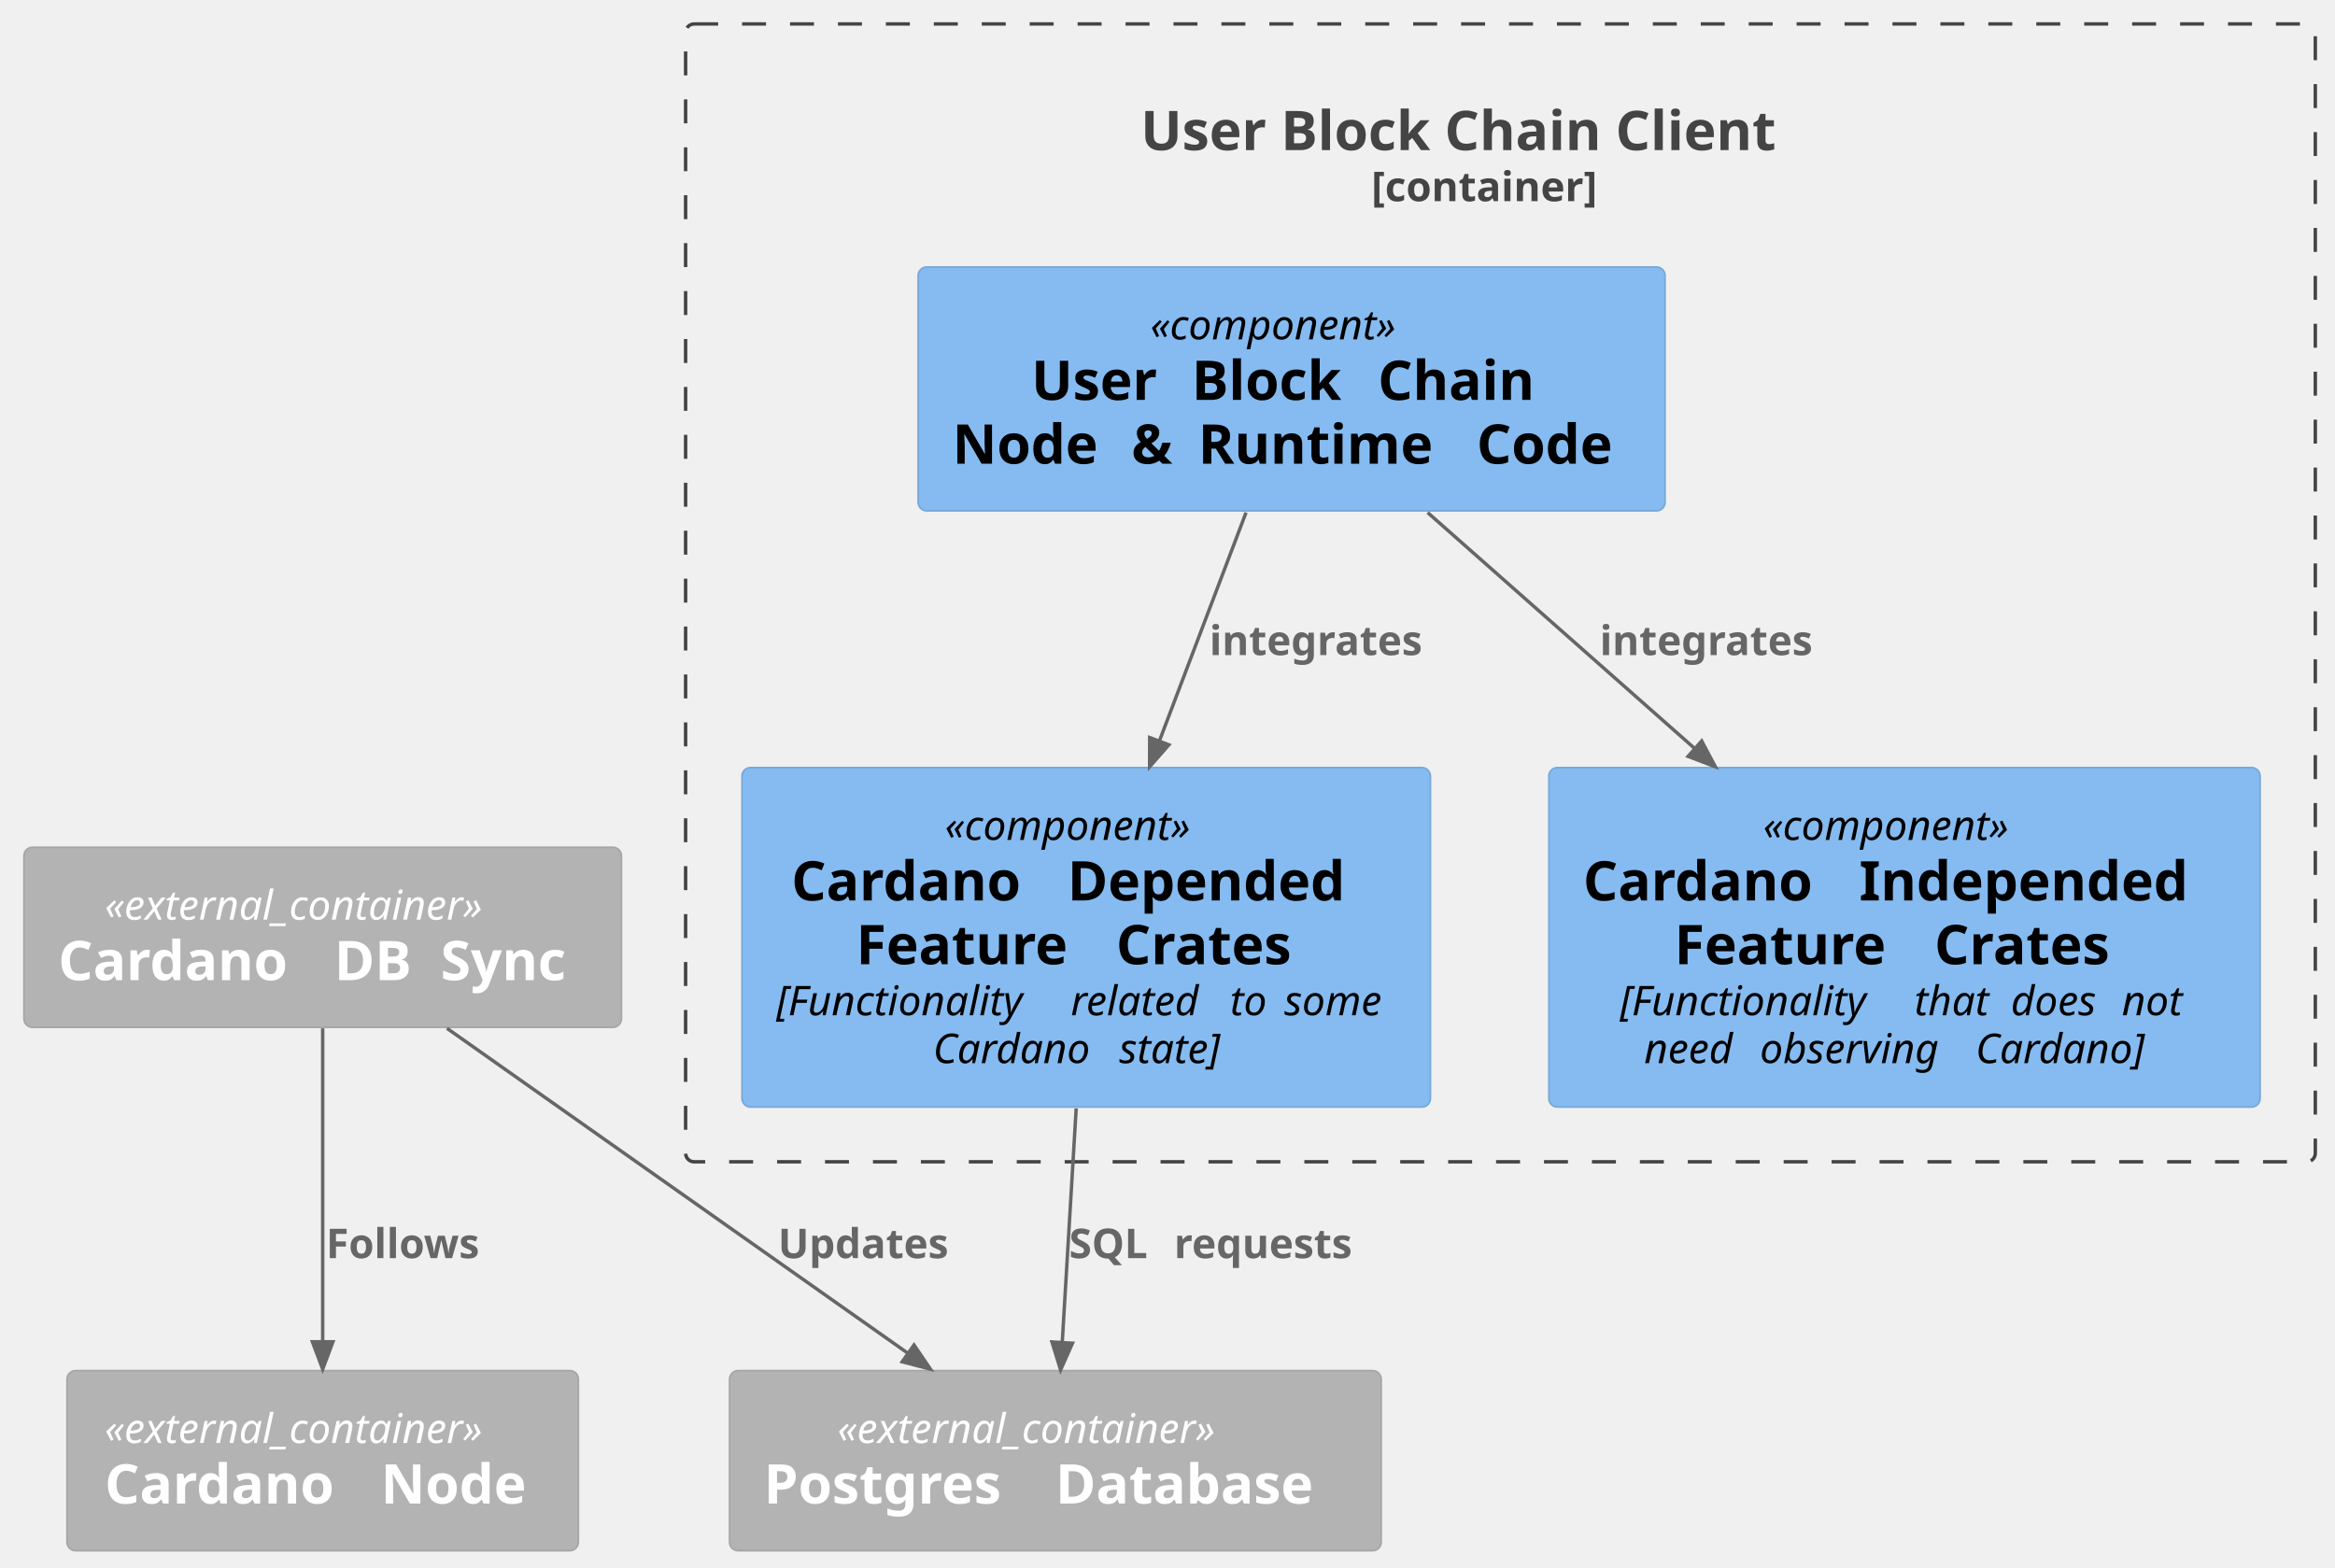
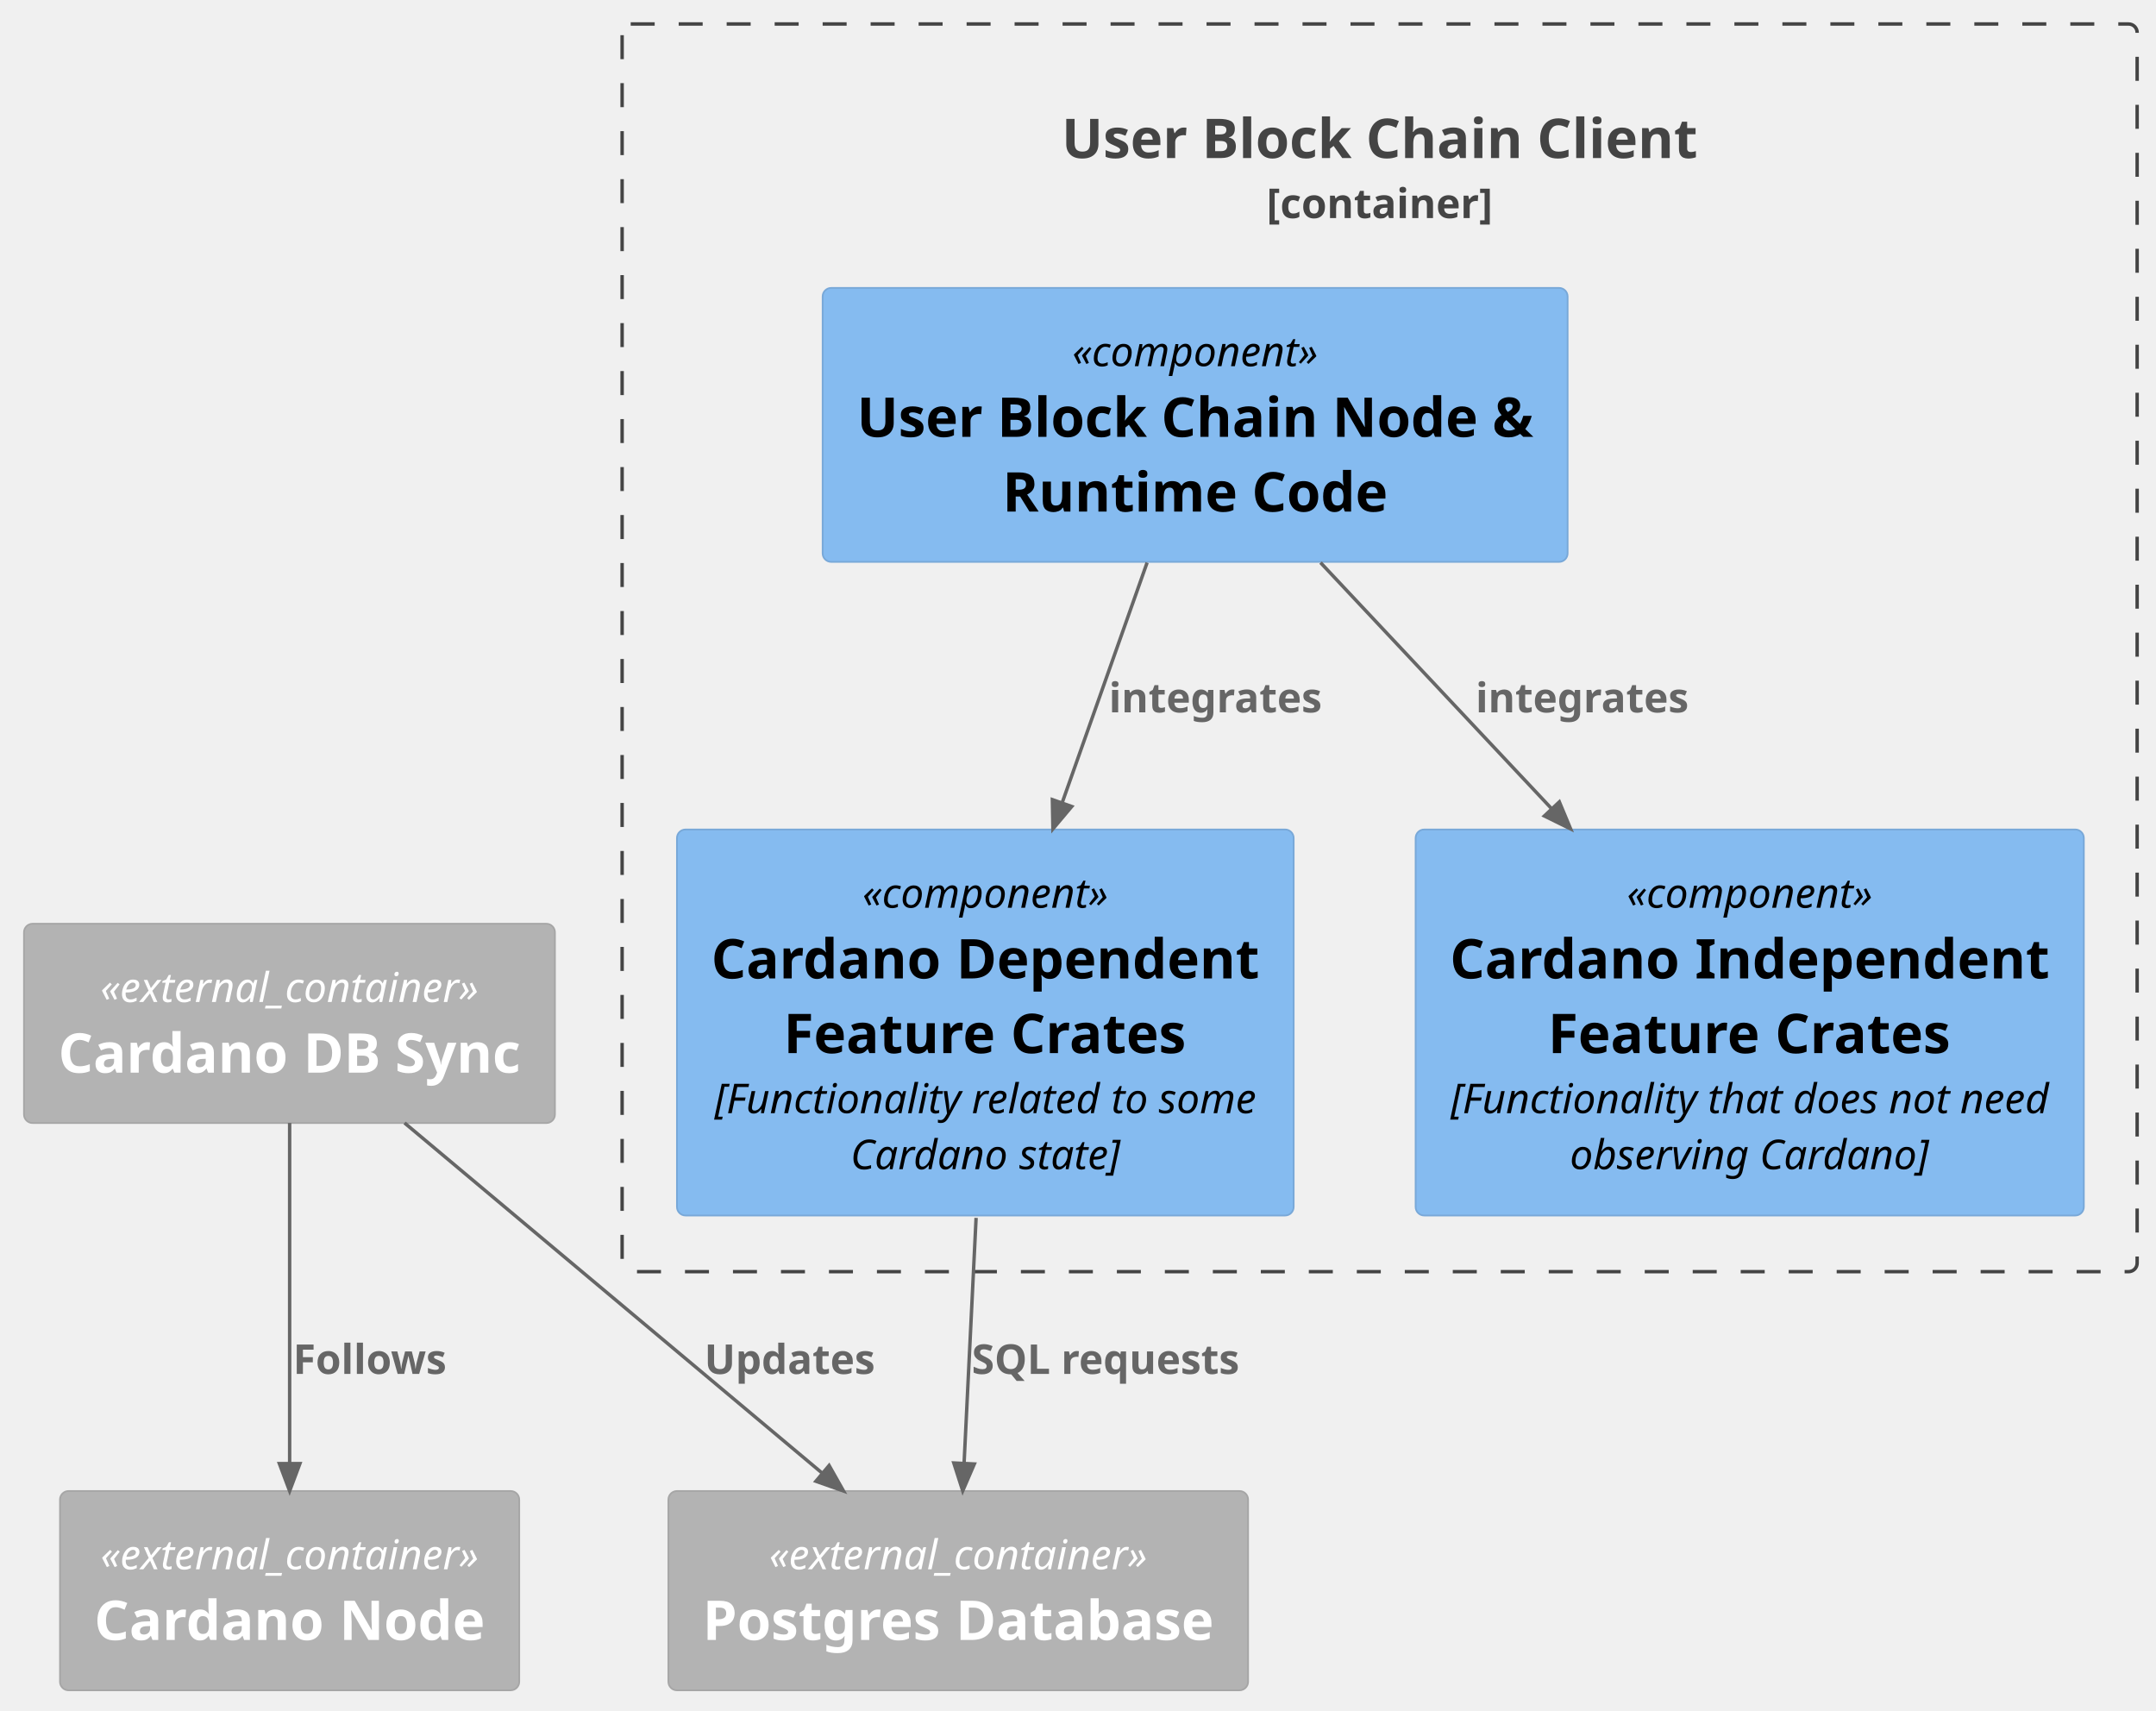
- <svg xmlns="http://www.w3.org/2000/svg" contentStyleType="text/css" data-diagram-type="DESCRIPTION" height="458px" preserveAspectRatio="none" style="width:682px;height:458px;background:#FFFFFF;" version="1.1" viewBox="0 0 682 458" width="682px" zoomAndPan="magnify">
+ <svg xmlns="http://www.w3.org/2000/svg" contentStyleType="text/css" data-diagram-type="DESCRIPTION" height="499px" preserveAspectRatio="none" style="width:629px;height:499px;background:#FFFFFF;" version="1.1" viewBox="0 0 629 499" width="629px" zoomAndPan="magnify">
  <defs />
  <g>
    <g class="cluster" data-entity="user_blockchain" data-source-line="1575" data-uid="ent0002" id="cluster_user_blockchain">
-       <rect fill="none" height="332.38" rx="2.5" ry="2.5" style="stroke:#444444;stroke-width:1;stroke-dasharray:7.0,7.0;" width="476" x="200.25" y="7" />
-       <text fill="#444444" font-family="sans-serif" font-size="16" font-weight="bold" lengthAdjust="spacing" textLength="210.172" x="333.164" y="43.852">User Block Chain Client</text>
-       <text fill="#444444" font-family="sans-serif" font-size="12" font-weight="bold" lengthAdjust="spacing" textLength="75.416" x="400.542" y="58.764">[container]</text>
+       <rect fill="none" height="364" rx="2.5" ry="2.5" style="stroke:#444444;stroke-width:1;stroke-dasharray:7.0,7.0;" width="442" x="181.5" y="7" />
+       <text fill="#444444" font-family="sans-serif" font-size="16" font-weight="bold" lengthAdjust="spacing" textLength="185.552" x="309.724" y="46.104">User Block Chain Client</text>
+       <text fill="#444444" font-family="sans-serif" font-size="12" font-weight="bold" lengthAdjust="spacing" textLength="65.965" x="369.518" y="63.62">[container]</text>
    </g>
    <g class="entity" data-entity="user_node_and_runtime" data-source-line="68" data-uid="ent0003" id="entity_user_node_and_runtime">
-       <rect fill="#85BBF0" height="71.219" rx="2.5" ry="2.5" style="stroke:#78A8D8;stroke-width:0.5;" width="218.148" x="268.18" y="78" />
-       <text fill="#000000" font-family="sans-serif" font-size="12" font-style="italic" lengthAdjust="spacing" textLength="82.57" x="335.969" y="99.139">«component»</text>
-       <text fill="#000000" font-family="sans-serif" font-size="16" font-weight="bold" lengthAdjust="spacing" textLength="41.258" x="301.254" y="116.82">User</text>
-       <text fill="#000000" font-family="sans-serif" font-size="16" font-weight="bold" lengthAdjust="spacing" textLength="5.57" x="342.512" y="116.82"> </text>
-       <text fill="#000000" font-family="sans-serif" font-size="16" font-weight="bold" lengthAdjust="spacing" textLength="48.797" x="348.082" y="116.82">Block</text>
-       <text fill="#000000" font-family="sans-serif" font-size="16" font-weight="bold" lengthAdjust="spacing" textLength="5.57" x="396.879" y="116.82"> </text>
-       <text fill="#000000" font-family="sans-serif" font-size="16" font-weight="bold" lengthAdjust="spacing" textLength="50.805" x="402.45" y="116.82">Chain</text>
-       <text fill="#000000" font-family="sans-serif" font-size="16" font-weight="bold" lengthAdjust="spacing" textLength="46.688" x="278.18" y="135.445">Node</text>
-       <text fill="#000000" font-family="sans-serif" font-size="16" font-weight="bold" lengthAdjust="spacing" textLength="5.57" x="324.868" y="135.445"> </text>
-       <text fill="#000000" font-family="sans-serif" font-size="16" font-weight="bold" lengthAdjust="spacing" textLength="13.953" x="330.438" y="135.445">&amp;</text>
-       <text fill="#000000" font-family="sans-serif" font-size="16" font-weight="bold" lengthAdjust="spacing" textLength="5.57" x="344.391" y="135.445"> </text>
-       <text fill="#000000" font-family="sans-serif" font-size="16" font-weight="bold" lengthAdjust="spacing" textLength="75.758" x="349.961" y="135.445">Runtime</text>
-       <text fill="#000000" font-family="sans-serif" font-size="16" font-weight="bold" lengthAdjust="spacing" textLength="5.57" x="425.719" y="135.445"> </text>
-       <text fill="#000000" font-family="sans-serif" font-size="16" font-weight="bold" lengthAdjust="spacing" textLength="45.039" x="431.289" y="135.445">Code</text>
+       <rect fill="#85BBF0" height="79.928" rx="2.5" ry="2.5" style="stroke:#78A8D8;stroke-width:0.5;" width="217.344" x="240" y="84" />
+       <text fill="#000000" font-family="sans-serif" font-size="12" font-style="italic" lengthAdjust="spacing" textLength="71.713" x="312.816" y="106.828">«component»</text>
+       <text fill="#000000" font-family="sans-serif" font-size="16" font-weight="bold" lengthAdjust="spacing" textLength="36.768" x="250" y="127.448">User</text>
+       <text fill="#000000" font-family="sans-serif" font-size="16" font-weight="bold" lengthAdjust="spacing" textLength="4.16" x="286.768" y="127.448"> </text>
+       <text fill="#000000" font-family="sans-serif" font-size="16" font-weight="bold" lengthAdjust="spacing" textLength="43.68" x="290.928" y="127.448">Block</text>
+       <text fill="#000000" font-family="sans-serif" font-size="16" font-weight="bold" lengthAdjust="spacing" textLength="4.16" x="334.608" y="127.448"> </text>
+       <text fill="#000000" font-family="sans-serif" font-size="16" font-weight="bold" lengthAdjust="spacing" textLength="45.76" x="338.768" y="127.448">Chain</text>
+       <text fill="#000000" font-family="sans-serif" font-size="16" font-weight="bold" lengthAdjust="spacing" textLength="4.16" x="384.528" y="127.448"> </text>
+       <text fill="#000000" font-family="sans-serif" font-size="16" font-weight="bold" lengthAdjust="spacing" textLength="42.496" x="388.688" y="127.448">Node</text>
+       <text fill="#000000" font-family="sans-serif" font-size="16" font-weight="bold" lengthAdjust="spacing" textLength="4.16" x="431.184" y="127.448"> </text>
+       <text fill="#000000" font-family="sans-serif" font-size="16" font-weight="bold" lengthAdjust="spacing" textLength="12" x="435.344" y="127.448">&amp;</text>
+       <text fill="#000000" font-family="sans-serif" font-size="16" font-weight="bold" lengthAdjust="spacing" textLength="68.576" x="292.464" y="149.24">Runtime</text>
+       <text fill="#000000" font-family="sans-serif" font-size="16" font-weight="bold" lengthAdjust="spacing" textLength="4.16" x="361.04" y="149.24"> </text>
+       <text fill="#000000" font-family="sans-serif" font-size="16" font-weight="bold" lengthAdjust="spacing" textLength="39.68" x="365.2" y="149.24">Code</text>
    </g>
    <g class="entity" data-entity="cardano_dependent_feature" data-source-line="68" data-uid="ent0004" id="entity_cardano_dependent_feature">
-       <rect fill="#85BBF0" height="99.156" rx="2.5" ry="2.5" style="stroke:#78A8D8;stroke-width:0.5;" width="201.072" x="216.72" y="224.22" />
-       <text fill="#000000" font-family="sans-serif" font-size="12" font-style="italic" lengthAdjust="spacing" textLength="82.57" x="275.971" y="245.359">«component»</text>
-       <text fill="#000000" font-family="sans-serif" font-size="16" font-weight="bold" lengthAdjust="spacing" textLength="75.062" x="231.147" y="263.04">Cardano</text>
-       <text fill="#000000" font-family="sans-serif" font-size="16" font-weight="bold" lengthAdjust="spacing" textLength="5.57" x="306.209" y="263.04"> </text>
-       <text fill="#000000" font-family="sans-serif" font-size="16" font-weight="bold" lengthAdjust="spacing" textLength="91.586" x="311.78" y="263.04">Depended</text>
-       <text fill="#000000" font-family="sans-serif" font-size="16" font-weight="bold" lengthAdjust="spacing" textLength="70.359" x="250.065" y="281.665">Feature</text>
-       <text fill="#000000" font-family="sans-serif" font-size="16" font-weight="bold" lengthAdjust="spacing" textLength="5.57" x="320.424" y="281.665"> </text>
-       <text fill="#000000" font-family="sans-serif" font-size="16" font-weight="bold" lengthAdjust="spacing" textLength="58.453" x="325.994" y="281.665">Crates</text>
-       <text fill="#000000" font-family="sans-serif" font-size="12" font-style="italic" lengthAdjust="spacing" textLength="82.207" x="226.72" y="296.577">[Functionality</text>
-       <text fill="#000000" font-family="sans-serif" font-size="12" font-style="italic" lengthAdjust="spacing" textLength="3.814" x="308.927" y="296.577"> </text>
-       <text fill="#000000" font-family="sans-serif" font-size="12" font-style="italic" lengthAdjust="spacing" textLength="42.709" x="312.741" y="296.577">related</text>
-       <text fill="#000000" font-family="sans-serif" font-size="12" font-style="italic" lengthAdjust="spacing" textLength="3.814" x="355.45" y="296.577"> </text>
-       <text fill="#000000" font-family="sans-serif" font-size="12" font-style="italic" lengthAdjust="spacing" textLength="12.047" x="359.265" y="296.577">to</text>
-       <text fill="#000000" font-family="sans-serif" font-size="12" font-style="italic" lengthAdjust="spacing" textLength="3.814" x="371.312" y="296.577"> </text>
-       <text fill="#000000" font-family="sans-serif" font-size="12" font-style="italic" lengthAdjust="spacing" textLength="32.666" x="375.126" y="296.577">some</text>
-       <text fill="#000000" font-family="sans-serif" font-size="12" font-style="italic" lengthAdjust="spacing" textLength="50.584" x="272.517" y="310.546">Cardano</text>
-       <text fill="#000000" font-family="sans-serif" font-size="12" font-style="italic" lengthAdjust="spacing" textLength="3.814" x="323.101" y="310.546"> </text>
-       <text fill="#000000" font-family="sans-serif" font-size="12" font-style="italic" lengthAdjust="spacing" textLength="35.08" x="326.915" y="310.546">state]</text>
+       <rect fill="#85BBF0" height="112.616" rx="2.5" ry="2.5" style="stroke:#78A8D8;stroke-width:0.5;" width="179.92" x="197.5" y="242" />
+       <text fill="#000000" font-family="sans-serif" font-size="12" font-style="italic" lengthAdjust="spacing" textLength="71.713" x="251.604" y="264.828">«component»</text>
+       <text fill="#000000" font-family="sans-serif" font-size="16" font-weight="bold" lengthAdjust="spacing" textLength="67.328" x="207.5" y="285.448">Cardano</text>
+       <text fill="#000000" font-family="sans-serif" font-size="16" font-weight="bold" lengthAdjust="spacing" textLength="4.16" x="274.828" y="285.448"> </text>
+       <text fill="#000000" font-family="sans-serif" font-size="16" font-weight="bold" lengthAdjust="spacing" textLength="88.432" x="278.988" y="285.448">Dependent</text>
+       <text fill="#000000" font-family="sans-serif" font-size="16" font-weight="bold" lengthAdjust="spacing" textLength="62.08" x="228.604" y="307.24">Feature</text>
+       <text fill="#000000" font-family="sans-serif" font-size="16" font-weight="bold" lengthAdjust="spacing" textLength="4.16" x="290.684" y="307.24"> </text>
+       <text fill="#000000" font-family="sans-serif" font-size="16" font-weight="bold" lengthAdjust="spacing" textLength="51.472" x="294.844" y="307.24">Crates</text>
+       <text fill="#000000" font-family="sans-serif" font-size="12" font-style="italic" lengthAdjust="spacing" textLength="71.916" x="208.44" y="324.756">[Functionality</text>
+       <text fill="#000000" font-family="sans-serif" font-size="12" font-style="italic" lengthAdjust="spacing" textLength="3.12" x="280.356" y="324.756"> </text>
+       <text fill="#000000" font-family="sans-serif" font-size="12" font-style="italic" lengthAdjust="spacing" textLength="37.596" x="283.476" y="324.756">related</text>
+       <text fill="#000000" font-family="sans-serif" font-size="12" font-style="italic" lengthAdjust="spacing" textLength="3.12" x="321.072" y="324.756"> </text>
+       <text fill="#000000" font-family="sans-serif" font-size="12" font-style="italic" lengthAdjust="spacing" textLength="10.74" x="324.192" y="324.756">to</text>
+       <text fill="#000000" font-family="sans-serif" font-size="12" font-style="italic" lengthAdjust="spacing" textLength="3.12" x="334.933" y="324.756"> </text>
+       <text fill="#000000" font-family="sans-serif" font-size="12" font-style="italic" lengthAdjust="spacing" textLength="28.428" x="338.053" y="324.756">some</text>
+       <text fill="#000000" font-family="sans-serif" font-size="12" font-style="italic" lengthAdjust="spacing" textLength="46.104" x="248.13" y="341.1">Cardano</text>
+       <text fill="#000000" font-family="sans-serif" font-size="12" font-style="italic" lengthAdjust="spacing" textLength="3.12" x="294.234" y="341.1"> </text>
+       <text fill="#000000" font-family="sans-serif" font-size="12" font-style="italic" lengthAdjust="spacing" textLength="29.436" x="297.354" y="341.1">state]</text>
    </g>
    <g class="entity" data-entity="cardano_independent_feature" data-source-line="68" data-uid="ent0005" id="entity_cardano_independent_feature">
-       <rect fill="#85BBF0" height="99.156" rx="2.5" ry="2.5" style="stroke:#78A8D8;stroke-width:0.5;" width="207.734" x="452.39" y="224.22" />
-       <text fill="#000000" font-family="sans-serif" font-size="12" font-style="italic" lengthAdjust="spacing" textLength="82.57" x="514.972" y="245.359">«component»</text>
-       <text fill="#000000" font-family="sans-serif" font-size="16" font-weight="bold" lengthAdjust="spacing" textLength="75.062" x="462.39" y="263.04">Cardano</text>
-       <text fill="#000000" font-family="sans-serif" font-size="16" font-weight="bold" lengthAdjust="spacing" textLength="5.57" x="537.452" y="263.04"> </text>
-       <text fill="#000000" font-family="sans-serif" font-size="16" font-weight="bold" lengthAdjust="spacing" textLength="107.102" x="543.023" y="263.04">Independed</text>
-       <text fill="#000000" font-family="sans-serif" font-size="16" font-weight="bold" lengthAdjust="spacing" textLength="70.359" x="489.066" y="281.665">Feature</text>
-       <text fill="#000000" font-family="sans-serif" font-size="16" font-weight="bold" lengthAdjust="spacing" textLength="5.57" x="559.425" y="281.665"> </text>
-       <text fill="#000000" font-family="sans-serif" font-size="16" font-weight="bold" lengthAdjust="spacing" textLength="58.453" x="564.995" y="281.665">Crates</text>
-       <text fill="#000000" font-family="sans-serif" font-size="12" font-style="italic" lengthAdjust="spacing" textLength="82.207" x="473.124" y="296.577">[Functionality</text>
-       <text fill="#000000" font-family="sans-serif" font-size="12" font-style="italic" lengthAdjust="spacing" textLength="3.814" x="555.331" y="296.577"> </text>
-       <text fill="#000000" font-family="sans-serif" font-size="12" font-style="italic" lengthAdjust="spacing" textLength="24.369" x="559.146" y="296.577">that</text>
-       <text fill="#000000" font-family="sans-serif" font-size="12" font-style="italic" lengthAdjust="spacing" textLength="3.814" x="583.515" y="296.577"> </text>
-       <text fill="#000000" font-family="sans-serif" font-size="12" font-style="italic" lengthAdjust="spacing" textLength="28.594" x="587.33" y="296.577">does</text>
-       <text fill="#000000" font-family="sans-serif" font-size="12" font-style="italic" lengthAdjust="spacing" textLength="3.814" x="615.923" y="296.577"> </text>
-       <text fill="#000000" font-family="sans-serif" font-size="12" font-style="italic" lengthAdjust="spacing" textLength="19.652" x="619.738" y="296.577">not</text>
-       <text fill="#000000" font-family="sans-serif" font-size="12" font-style="italic" lengthAdjust="spacing" textLength="29.988" x="480.223" y="310.546">need</text>
-       <text fill="#000000" font-family="sans-serif" font-size="12" font-style="italic" lengthAdjust="spacing" textLength="3.814" x="510.211" y="310.546"> </text>
-       <text fill="#000000" font-family="sans-serif" font-size="12" font-style="italic" lengthAdjust="spacing" textLength="59.185" x="514.026" y="310.546">observing</text>
-       <text fill="#000000" font-family="sans-serif" font-size="12" font-style="italic" lengthAdjust="spacing" textLength="3.814" x="573.211" y="310.546"> </text>
-       <text fill="#000000" font-family="sans-serif" font-size="12" font-style="italic" lengthAdjust="spacing" textLength="55.266" x="577.026" y="310.546">Cardano]</text>
+       <rect fill="#85BBF0" height="112.616" rx="2.5" ry="2.5" style="stroke:#78A8D8;stroke-width:0.5;" width="194.944" x="413" y="242" />
+       <text fill="#000000" font-family="sans-serif" font-size="12" font-style="italic" lengthAdjust="spacing" textLength="71.713" x="474.616" y="264.828">«component»</text>
+       <text fill="#000000" font-family="sans-serif" font-size="16" font-weight="bold" lengthAdjust="spacing" textLength="67.328" x="423" y="285.448">Cardano</text>
+       <text fill="#000000" font-family="sans-serif" font-size="16" font-weight="bold" lengthAdjust="spacing" textLength="4.16" x="490.328" y="285.448"> </text>
+       <text fill="#000000" font-family="sans-serif" font-size="16" font-weight="bold" lengthAdjust="spacing" textLength="103.456" x="494.488" y="285.448">Independent</text>
+       <text fill="#000000" font-family="sans-serif" font-size="16" font-weight="bold" lengthAdjust="spacing" textLength="62.08" x="451.616" y="307.24">Feature</text>
+       <text fill="#000000" font-family="sans-serif" font-size="16" font-weight="bold" lengthAdjust="spacing" textLength="4.16" x="513.696" y="307.24"> </text>
+       <text fill="#000000" font-family="sans-serif" font-size="16" font-weight="bold" lengthAdjust="spacing" textLength="51.472" x="517.856" y="307.24">Crates</text>
+       <text fill="#000000" font-family="sans-serif" font-size="12" font-style="italic" lengthAdjust="spacing" textLength="71.916" x="423.19" y="324.756">[Functionality</text>
+       <text fill="#000000" font-family="sans-serif" font-size="12" font-style="italic" lengthAdjust="spacing" textLength="3.12" x="495.106" y="324.756"> </text>
+       <text fill="#000000" font-family="sans-serif" font-size="12" font-style="italic" lengthAdjust="spacing" textLength="21.732" x="498.226" y="324.756">that</text>
+       <text fill="#000000" font-family="sans-serif" font-size="12" font-style="italic" lengthAdjust="spacing" textLength="3.12" x="519.958" y="324.756"> </text>
+       <text fill="#000000" font-family="sans-serif" font-size="12" font-style="italic" lengthAdjust="spacing" textLength="24.876" x="523.078" y="324.756">does</text>
+       <text fill="#000000" font-family="sans-serif" font-size="12" font-style="italic" lengthAdjust="spacing" textLength="3.12" x="547.954" y="324.756"> </text>
+       <text fill="#000000" font-family="sans-serif" font-size="12" font-style="italic" lengthAdjust="spacing" textLength="17.688" x="551.074" y="324.756">not</text>
+       <text fill="#000000" font-family="sans-serif" font-size="12" font-style="italic" lengthAdjust="spacing" textLength="3.12" x="568.763" y="324.756"> </text>
+       <text fill="#000000" font-family="sans-serif" font-size="12" font-style="italic" lengthAdjust="spacing" textLength="25.872" x="571.883" y="324.756">need</text>
+       <text fill="#000000" font-family="sans-serif" font-size="12" font-style="italic" lengthAdjust="spacing" textLength="52.248" x="457.996" y="341.1">observing</text>
+       <text fill="#000000" font-family="sans-serif" font-size="12" font-style="italic" lengthAdjust="spacing" textLength="3.12" x="510.244" y="341.1"> </text>
+       <text fill="#000000" font-family="sans-serif" font-size="12" font-style="italic" lengthAdjust="spacing" textLength="49.584" x="513.364" y="341.1">Cardano]</text>
    </g>
    <g class="entity" data-entity="postgres" data-source-line="88" data-uid="ent0006" id="entity_postgres">
-       <rect fill="#B3B3B3" height="52.594" rx="2.5" ry="2.5" style="stroke:#A6A6A6;stroke-width:0.5;" width="190.328" x="213.09" y="400.38" />
-       <text fill="#FFFFFF" font-family="sans-serif" font-size="12" font-style="italic" lengthAdjust="spacing" textLength="127.342" x="244.583" y="421.519">«external_container»</text>
-       <text fill="#FFFFFF" font-family="sans-serif" font-size="16" font-weight="bold" lengthAdjust="spacing" textLength="79.609" x="223.09" y="439.2">Postgres</text>
-       <text fill="#FFFFFF" font-family="sans-serif" font-size="16" font-weight="bold" lengthAdjust="spacing" textLength="5.57" x="302.699" y="439.2"> </text>
-       <text fill="#FFFFFF" font-family="sans-serif" font-size="16" font-weight="bold" lengthAdjust="spacing" textLength="85.148" x="308.27" y="439.2">Database</text>
+       <rect fill="#B3B3B3" height="58.136" rx="2.5" ry="2.5" style="stroke:#A6A6A6;stroke-width:0.5;" width="169.12" x="195" y="435" />
+       <text fill="#FFFFFF" font-family="sans-serif" font-size="12" font-style="italic" lengthAdjust="spacing" textLength="110.329" x="224.396" y="457.828">«external_container»</text>
+       <text fill="#FFFFFF" font-family="sans-serif" font-size="16" font-weight="bold" lengthAdjust="spacing" textLength="69.648" x="205" y="478.448">Postgres</text>
+       <text fill="#FFFFFF" font-family="sans-serif" font-size="16" font-weight="bold" lengthAdjust="spacing" textLength="4.16" x="274.648" y="478.448"> </text>
+       <text fill="#FFFFFF" font-family="sans-serif" font-size="16" font-weight="bold" lengthAdjust="spacing" textLength="75.312" x="278.808" y="478.448">Database</text>
    </g>
    <g class="entity" data-entity="cardano_db_sync" data-source-line="88" data-uid="ent0007" id="entity_cardano_db_sync">
-       <rect fill="#B3B3B3" height="52.594" rx="2.5" ry="2.5" style="stroke:#A6A6A6;stroke-width:0.5;" width="174.508" x="7" y="247.5" />
-       <text fill="#FFFFFF" font-family="sans-serif" font-size="12" font-style="italic" lengthAdjust="spacing" textLength="127.342" x="30.583" y="268.639">«external_container»</text>
-       <text fill="#FFFFFF" font-family="sans-serif" font-size="16" font-weight="bold" lengthAdjust="spacing" textLength="75.062" x="17" y="286.32">Cardano</text>
-       <text fill="#FFFFFF" font-family="sans-serif" font-size="16" font-weight="bold" lengthAdjust="spacing" textLength="5.57" x="92.062" y="286.32"> </text>
-       <text fill="#FFFFFF" font-family="sans-serif" font-size="16" font-weight="bold" lengthAdjust="spacing" textLength="25.477" x="97.633" y="286.32">DB</text>
-       <text fill="#FFFFFF" font-family="sans-serif" font-size="16" font-weight="bold" lengthAdjust="spacing" textLength="5.57" x="123.109" y="286.32"> </text>
-       <text fill="#FFFFFF" font-family="sans-serif" font-size="16" font-weight="bold" lengthAdjust="spacing" textLength="42.828" x="128.68" y="286.32">Sync</text>
+       <rect fill="#B3B3B3" height="58.136" rx="2.5" ry="2.5" style="stroke:#A6A6A6;stroke-width:0.5;" width="154.896" x="7" y="269.5" />
+       <text fill="#FFFFFF" font-family="sans-serif" font-size="12" font-style="italic" lengthAdjust="spacing" textLength="110.329" x="29.284" y="292.328">«external_container»</text>
+       <text fill="#FFFFFF" font-family="sans-serif" font-size="16" font-weight="bold" lengthAdjust="spacing" textLength="67.328" x="17" y="312.948">Cardano</text>
+       <text fill="#FFFFFF" font-family="sans-serif" font-size="16" font-weight="bold" lengthAdjust="spacing" textLength="4.16" x="84.328" y="312.948"> </text>
+       <text fill="#FFFFFF" font-family="sans-serif" font-size="16" font-weight="bold" lengthAdjust="spacing" textLength="22.592" x="88.488" y="312.948">DB</text>
+       <text fill="#FFFFFF" font-family="sans-serif" font-size="16" font-weight="bold" lengthAdjust="spacing" textLength="4.16" x="111.08" y="312.948"> </text>
+       <text fill="#FFFFFF" font-family="sans-serif" font-size="16" font-weight="bold" lengthAdjust="spacing" textLength="36.656" x="115.24" y="312.948">Sync</text>
    </g>
    <g class="entity" data-entity="cardano_node" data-source-line="88" data-uid="ent0008" id="entity_cardano_node">
-       <rect fill="#B3B3B3" height="52.594" rx="2.5" ry="2.5" style="stroke:#A6A6A6;stroke-width:0.5;" width="149.342" x="19.58" y="400.38" />
-       <text fill="#FFFFFF" font-family="sans-serif" font-size="12" font-style="italic" lengthAdjust="spacing" textLength="127.342" x="30.58" y="421.519">«external_container»</text>
-       <text fill="#FFFFFF" font-family="sans-serif" font-size="16" font-weight="bold" lengthAdjust="spacing" textLength="75.062" x="30.591" y="439.2">Cardano</text>
-       <text fill="#FFFFFF" font-family="sans-serif" font-size="16" font-weight="bold" lengthAdjust="spacing" textLength="5.57" x="105.653" y="439.2"> </text>
-       <text fill="#FFFFFF" font-family="sans-serif" font-size="16" font-weight="bold" lengthAdjust="spacing" textLength="46.688" x="111.224" y="439.2">Node</text>
+       <rect fill="#B3B3B3" height="58.136" rx="2.5" ry="2.5" style="stroke:#A6A6A6;stroke-width:0.5;" width="133.984" x="17.5" y="435" />
+       <text fill="#FFFFFF" font-family="sans-serif" font-size="12" font-style="italic" lengthAdjust="spacing" textLength="110.329" x="29.328" y="457.828">«external_container»</text>
+       <text fill="#FFFFFF" font-family="sans-serif" font-size="16" font-weight="bold" lengthAdjust="spacing" textLength="67.328" x="27.5" y="478.448">Cardano</text>
+       <text fill="#FFFFFF" font-family="sans-serif" font-size="16" font-weight="bold" lengthAdjust="spacing" textLength="4.16" x="94.828" y="478.448"> </text>
+       <text fill="#FFFFFF" font-family="sans-serif" font-size="16" font-weight="bold" lengthAdjust="spacing" textLength="42.496" x="98.988" y="478.448">Node</text>
    </g>
    <g class="link" data-entity-1="user_node_and_runtime" data-entity-2="cardano_dependent_feature" data-source-line="1688" data-uid="lnk9" id="link_user_node_and_runtime_cardano_dependent_feature">
-       <path d="M363.94,149.72 C355.65,171.56 347.717,192.49 338.607,216.51" fill="none" id="user_node_and_runtime-to-cardano_dependent_feature" style="stroke:#666666;stroke-width:1;" />
-       <polygon fill="#666666" points="335.77,223.99,341.412,217.574,335.802,215.446,335.77,223.99" style="stroke:#666666;stroke-width:1;" />
-       <text fill="#666666" font-family="sans-serif" font-size="12" font-weight="bold" lengthAdjust="spacing" textLength="70.154" x="353.25" y="191.359">integrates</text>
+       <path d="M334.66,164.14 C326.54,187.11 318.82,208.949 309.85,234.289" fill="none" id="user_node_and_runtime-to-cardano_dependent_feature" style="stroke:#666666;stroke-width:1;" />
+       <polygon fill="#666666" points="307.18,241.83,312.678,235.29,307.022,233.287,307.18,241.83" style="stroke:#666666;stroke-width:1;" />
+       <text fill="#666666" font-family="sans-serif" font-size="12" font-weight="bold" lengthAdjust="spacing" textLength="62.4" x="323.5" y="207.828">integrates</text>
    </g>
    <g class="link" data-entity-1="user_node_and_runtime" data-entity-2="cardano_independent_feature" data-source-line="1688" data-uid="lnk10" id="link_user_node_and_runtime_cardano_independent_feature">
-       <path d="M416.98,149.72 C441.7,171.56 467.855,194.672 495.035,218.692" fill="none" id="user_node_and_runtime-to-cardano_independent_feature" style="stroke:#666666;stroke-width:1;" />
-       <polygon fill="#666666" points="501.03,223.99,497.022,216.444,493.049,220.94,501.03,223.99" style="stroke:#666666;stroke-width:1;" />
-       <text fill="#666666" font-family="sans-serif" font-size="12" font-weight="bold" lengthAdjust="spacing" textLength="70.154" x="467.25" y="191.359">integrates</text>
+       <path d="M385.26,164.14 C406.82,187.11 428.943,210.659 452.743,235.999" fill="none" id="user_node_and_runtime-to-cardano_independent_feature" style="stroke:#666666;stroke-width:1;" />
+       <polygon fill="#666666" points="458.22,241.83,454.93,233.945,450.556,238.053,458.22,241.83" style="stroke:#666666;stroke-width:1;" />
+       <text fill="#666666" font-family="sans-serif" font-size="12" font-weight="bold" lengthAdjust="spacing" textLength="62.4" x="430.5" y="207.828">integrates</text>
    </g>
    <g class="link" data-entity-1="cardano_db_sync" data-entity-2="postgres" data-source-line="1688" data-uid="lnk11" id="link_cardano_db_sync_postgres">
-       <path d="M130.56,300.39 C169.91,328.14 225.811,367.55 265.231,395.341" fill="none" id="cardano_db_sync-to-postgres" style="stroke:#666666;stroke-width:1;" />
-       <polygon fill="#666666" points="271.77,399.95,266.96,392.889,263.503,397.793,271.77,399.95" style="stroke:#666666;stroke-width:1;" />
-       <text fill="#666666" font-family="sans-serif" font-size="12" font-weight="bold" lengthAdjust="spacing" textLength="56.039" x="227.25" y="367.519">Updates</text>
+       <path d="M118.02,327.61 C153.85,357.65 204.18,399.839 239.96,429.849" fill="none" id="cardano_db_sync-to-postgres" style="stroke:#666666;stroke-width:1;" />
+       <polygon fill="#666666" points="246.09,434.99,241.888,427.55,238.033,432.147,246.09,434.99" style="stroke:#666666;stroke-width:1;" />
+       <text fill="#666666" font-family="sans-serif" font-size="12" font-weight="bold" lengthAdjust="spacing" textLength="49.776" x="205.5" y="400.828">Updates</text>
    </g>
    <g class="link" data-entity-1="cardano_db_sync" data-entity-2="cardano_node" data-source-line="1688" data-uid="lnk12" id="link_cardano_db_sync_cardano_node">
-       <path d="M94.25,300.39 C94.25,328.14 94.25,364.16 94.25,391.95" fill="none" id="cardano_db_sync-to-cardano_node" style="stroke:#666666;stroke-width:1;" />
-       <polygon fill="#666666" points="94.25,399.95,97.25,391.95,91.25,391.95,94.25,399.95" style="stroke:#666666;stroke-width:1;" />
-       <text fill="#666666" font-family="sans-serif" font-size="12" font-weight="bold" lengthAdjust="spacing" textLength="51.141" x="95.25" y="367.519">Follows</text>
+       <path d="M84.5,327.61 C84.5,357.65 84.5,396.98 84.5,426.99" fill="none" id="cardano_db_sync-to-cardano_node" style="stroke:#666666;stroke-width:1;" />
+       <polygon fill="#666666" points="84.5,434.99,87.5,426.99,81.5,426.99,84.5,434.99" style="stroke:#666666;stroke-width:1;" />
+       <text fill="#666666" font-family="sans-serif" font-size="12" font-weight="bold" lengthAdjust="spacing" textLength="45" x="85.5" y="400.828">Follows</text>
    </g>
    <g class="link" data-entity-1="cardano_dependent_feature" data-entity-2="postgres" data-source-line="1688" data-uid="lnk13" id="link_cardano_dependent_feature_postgres">
-       <path d="M314.33,323.78 C312.81,349.25 311.495,371.344 310.255,392.184" fill="none" id="cardano_dependent_feature-to-postgres" style="stroke:#666666;stroke-width:1;" />
-       <polygon fill="#666666" points="309.78,400.17,313.25,392.362,307.26,392.006,309.78,400.17" style="stroke:#666666;stroke-width:1;" />
-       <text fill="#666666" font-family="sans-serif" font-size="12" font-weight="bold" lengthAdjust="spacing" textLength="26.49" x="312.25" y="367.519">SQL</text>
-       <text fill="#666666" font-family="sans-serif" font-size="12" font-weight="bold" lengthAdjust="spacing" textLength="4.178" x="338.74" y="367.519"> </text>
-       <text fill="#666666" font-family="sans-serif" font-size="12" font-weight="bold" lengthAdjust="spacing" textLength="59.35" x="342.918" y="367.519">requests</text>
+       <path d="M284.77,355.31 C283.46,382.14 282.332,405.13 281.262,426.96" fill="none" id="cardano_dependent_feature-to-postgres" style="stroke:#666666;stroke-width:1;" />
+       <polygon fill="#666666" points="280.87,434.95,284.258,427.106,278.265,426.813,280.87,434.95" style="stroke:#666666;stroke-width:1;" />
+       <text fill="#666666" font-family="sans-serif" font-size="12" font-weight="bold" lengthAdjust="spacing" textLength="22.944" x="283.5" y="400.828">SQL</text>
+       <text fill="#666666" font-family="sans-serif" font-size="12" font-weight="bold" lengthAdjust="spacing" textLength="3.12" x="306.444" y="400.828"> </text>
+       <text fill="#666666" font-family="sans-serif" font-size="12" font-weight="bold" lengthAdjust="spacing" textLength="52.248" x="309.564" y="400.828">requests</text>
    </g>
  </g>
</svg>
